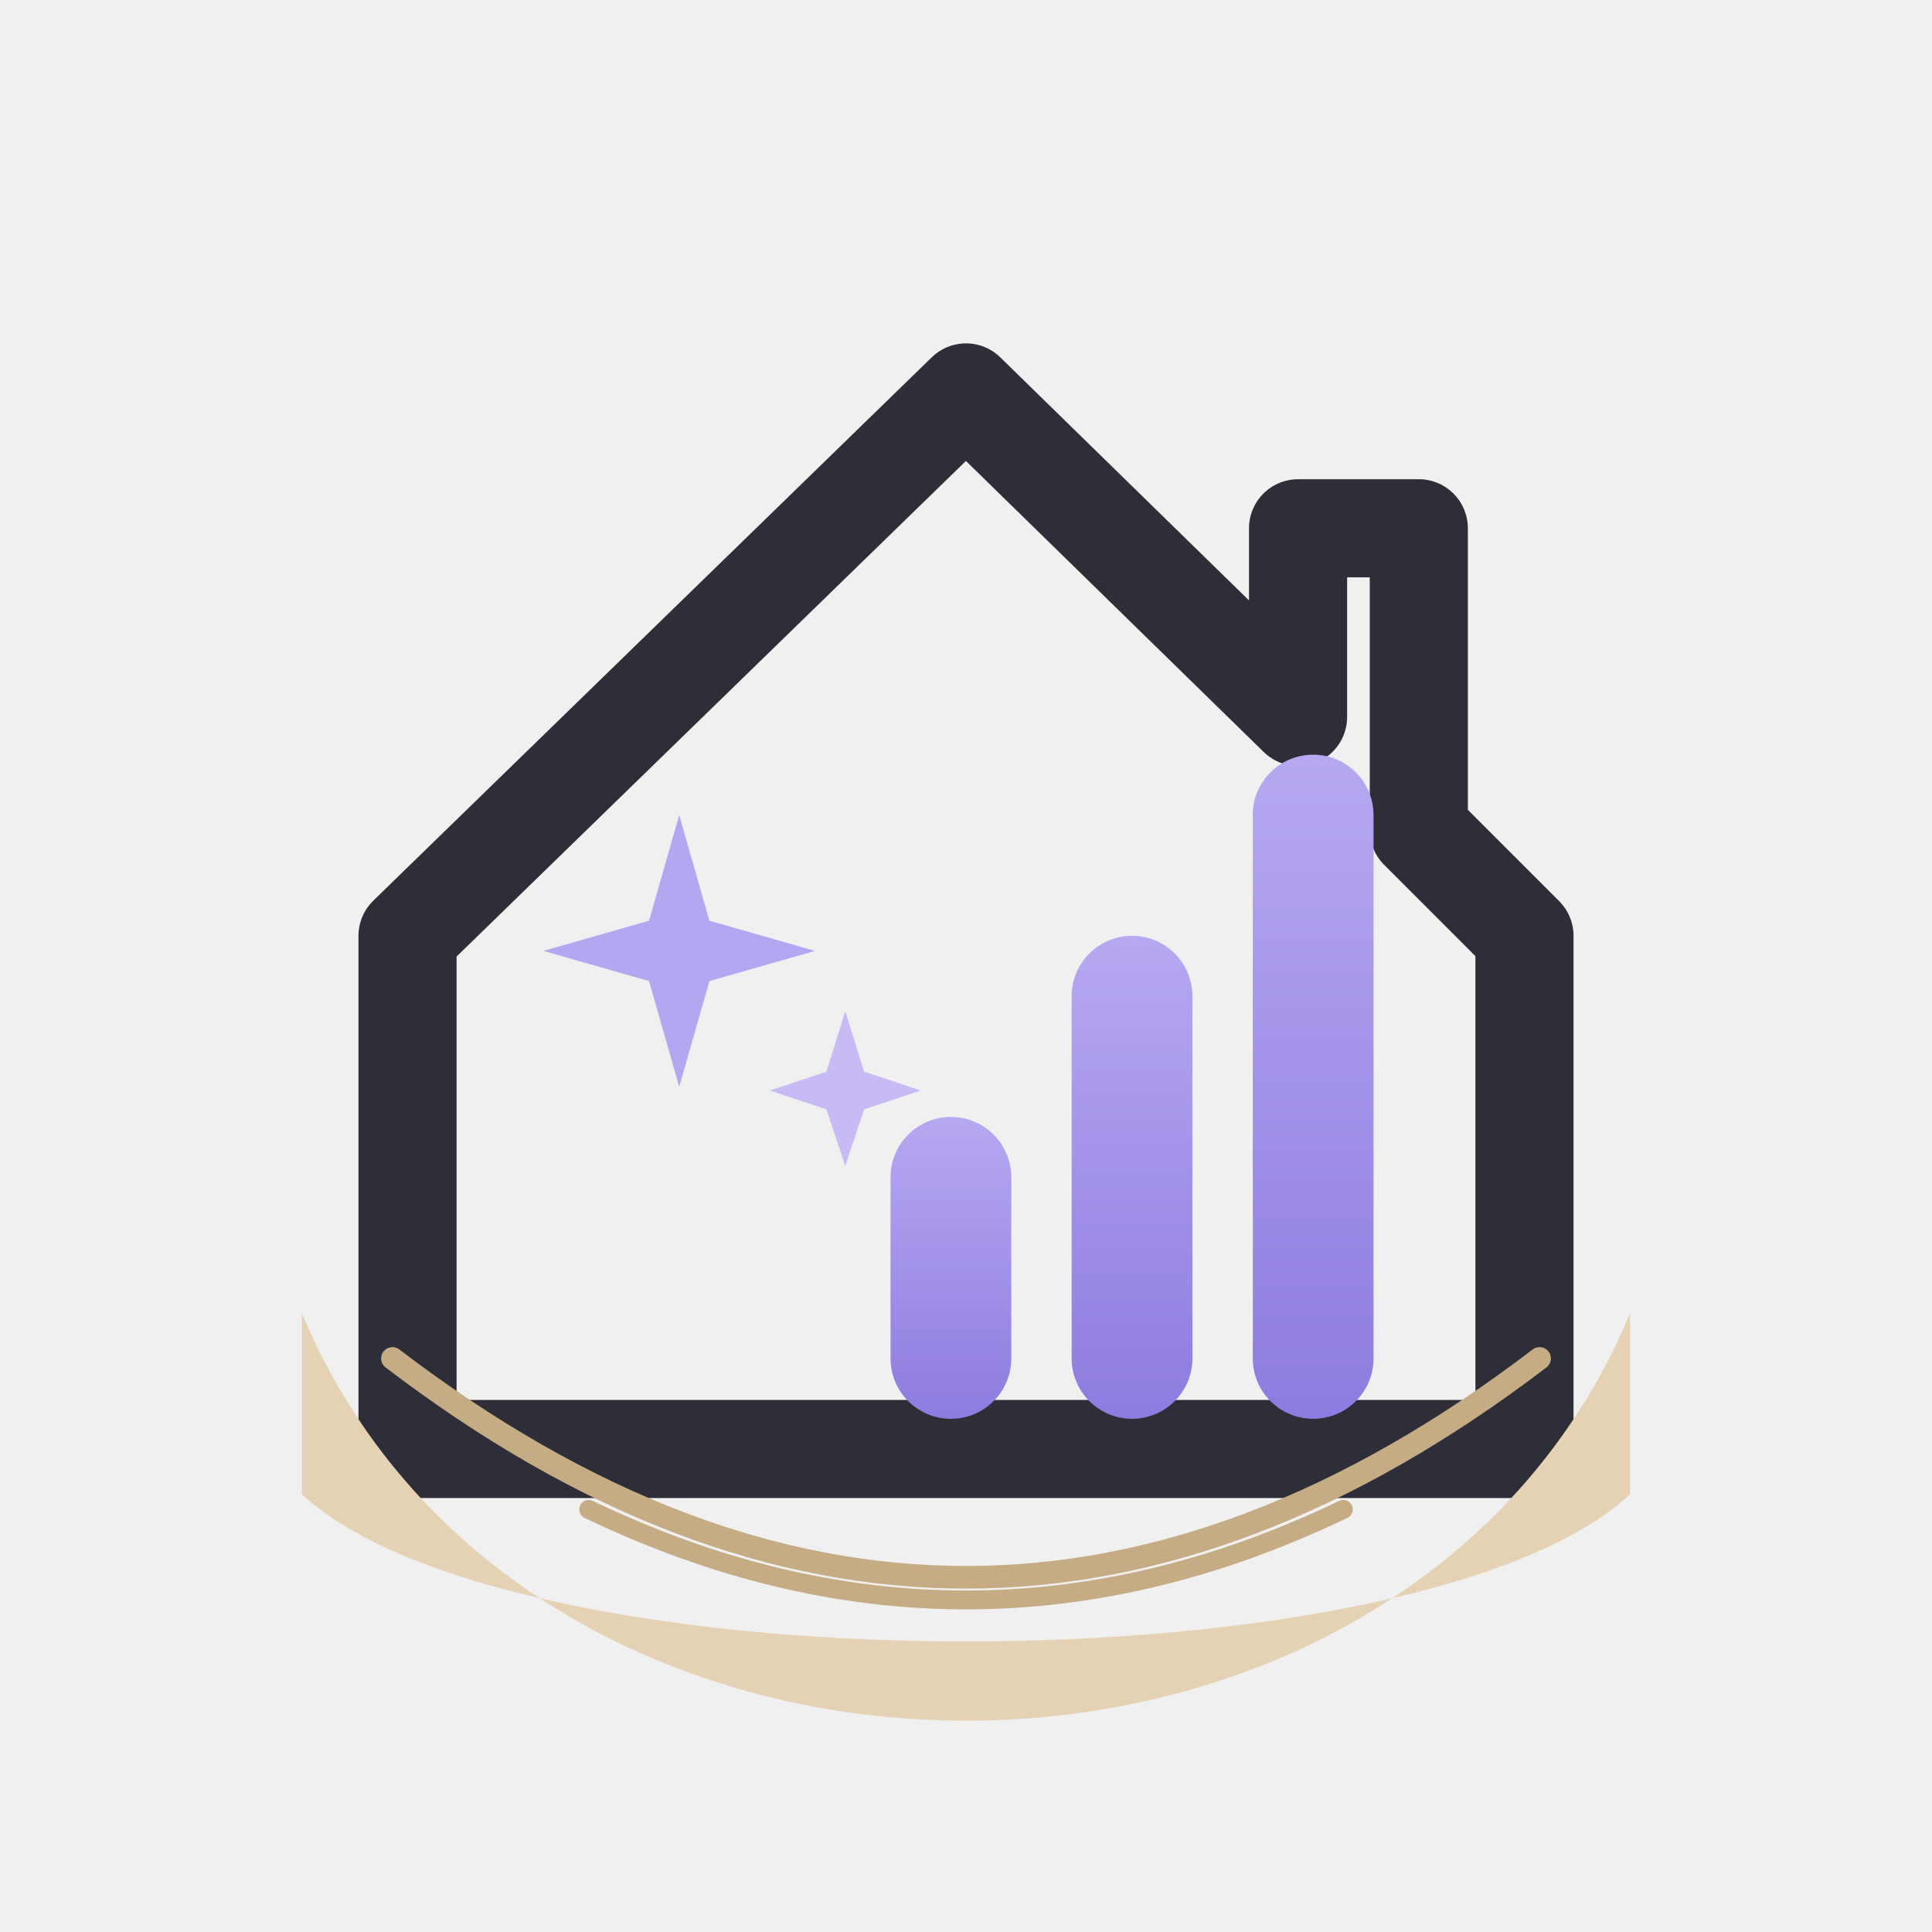
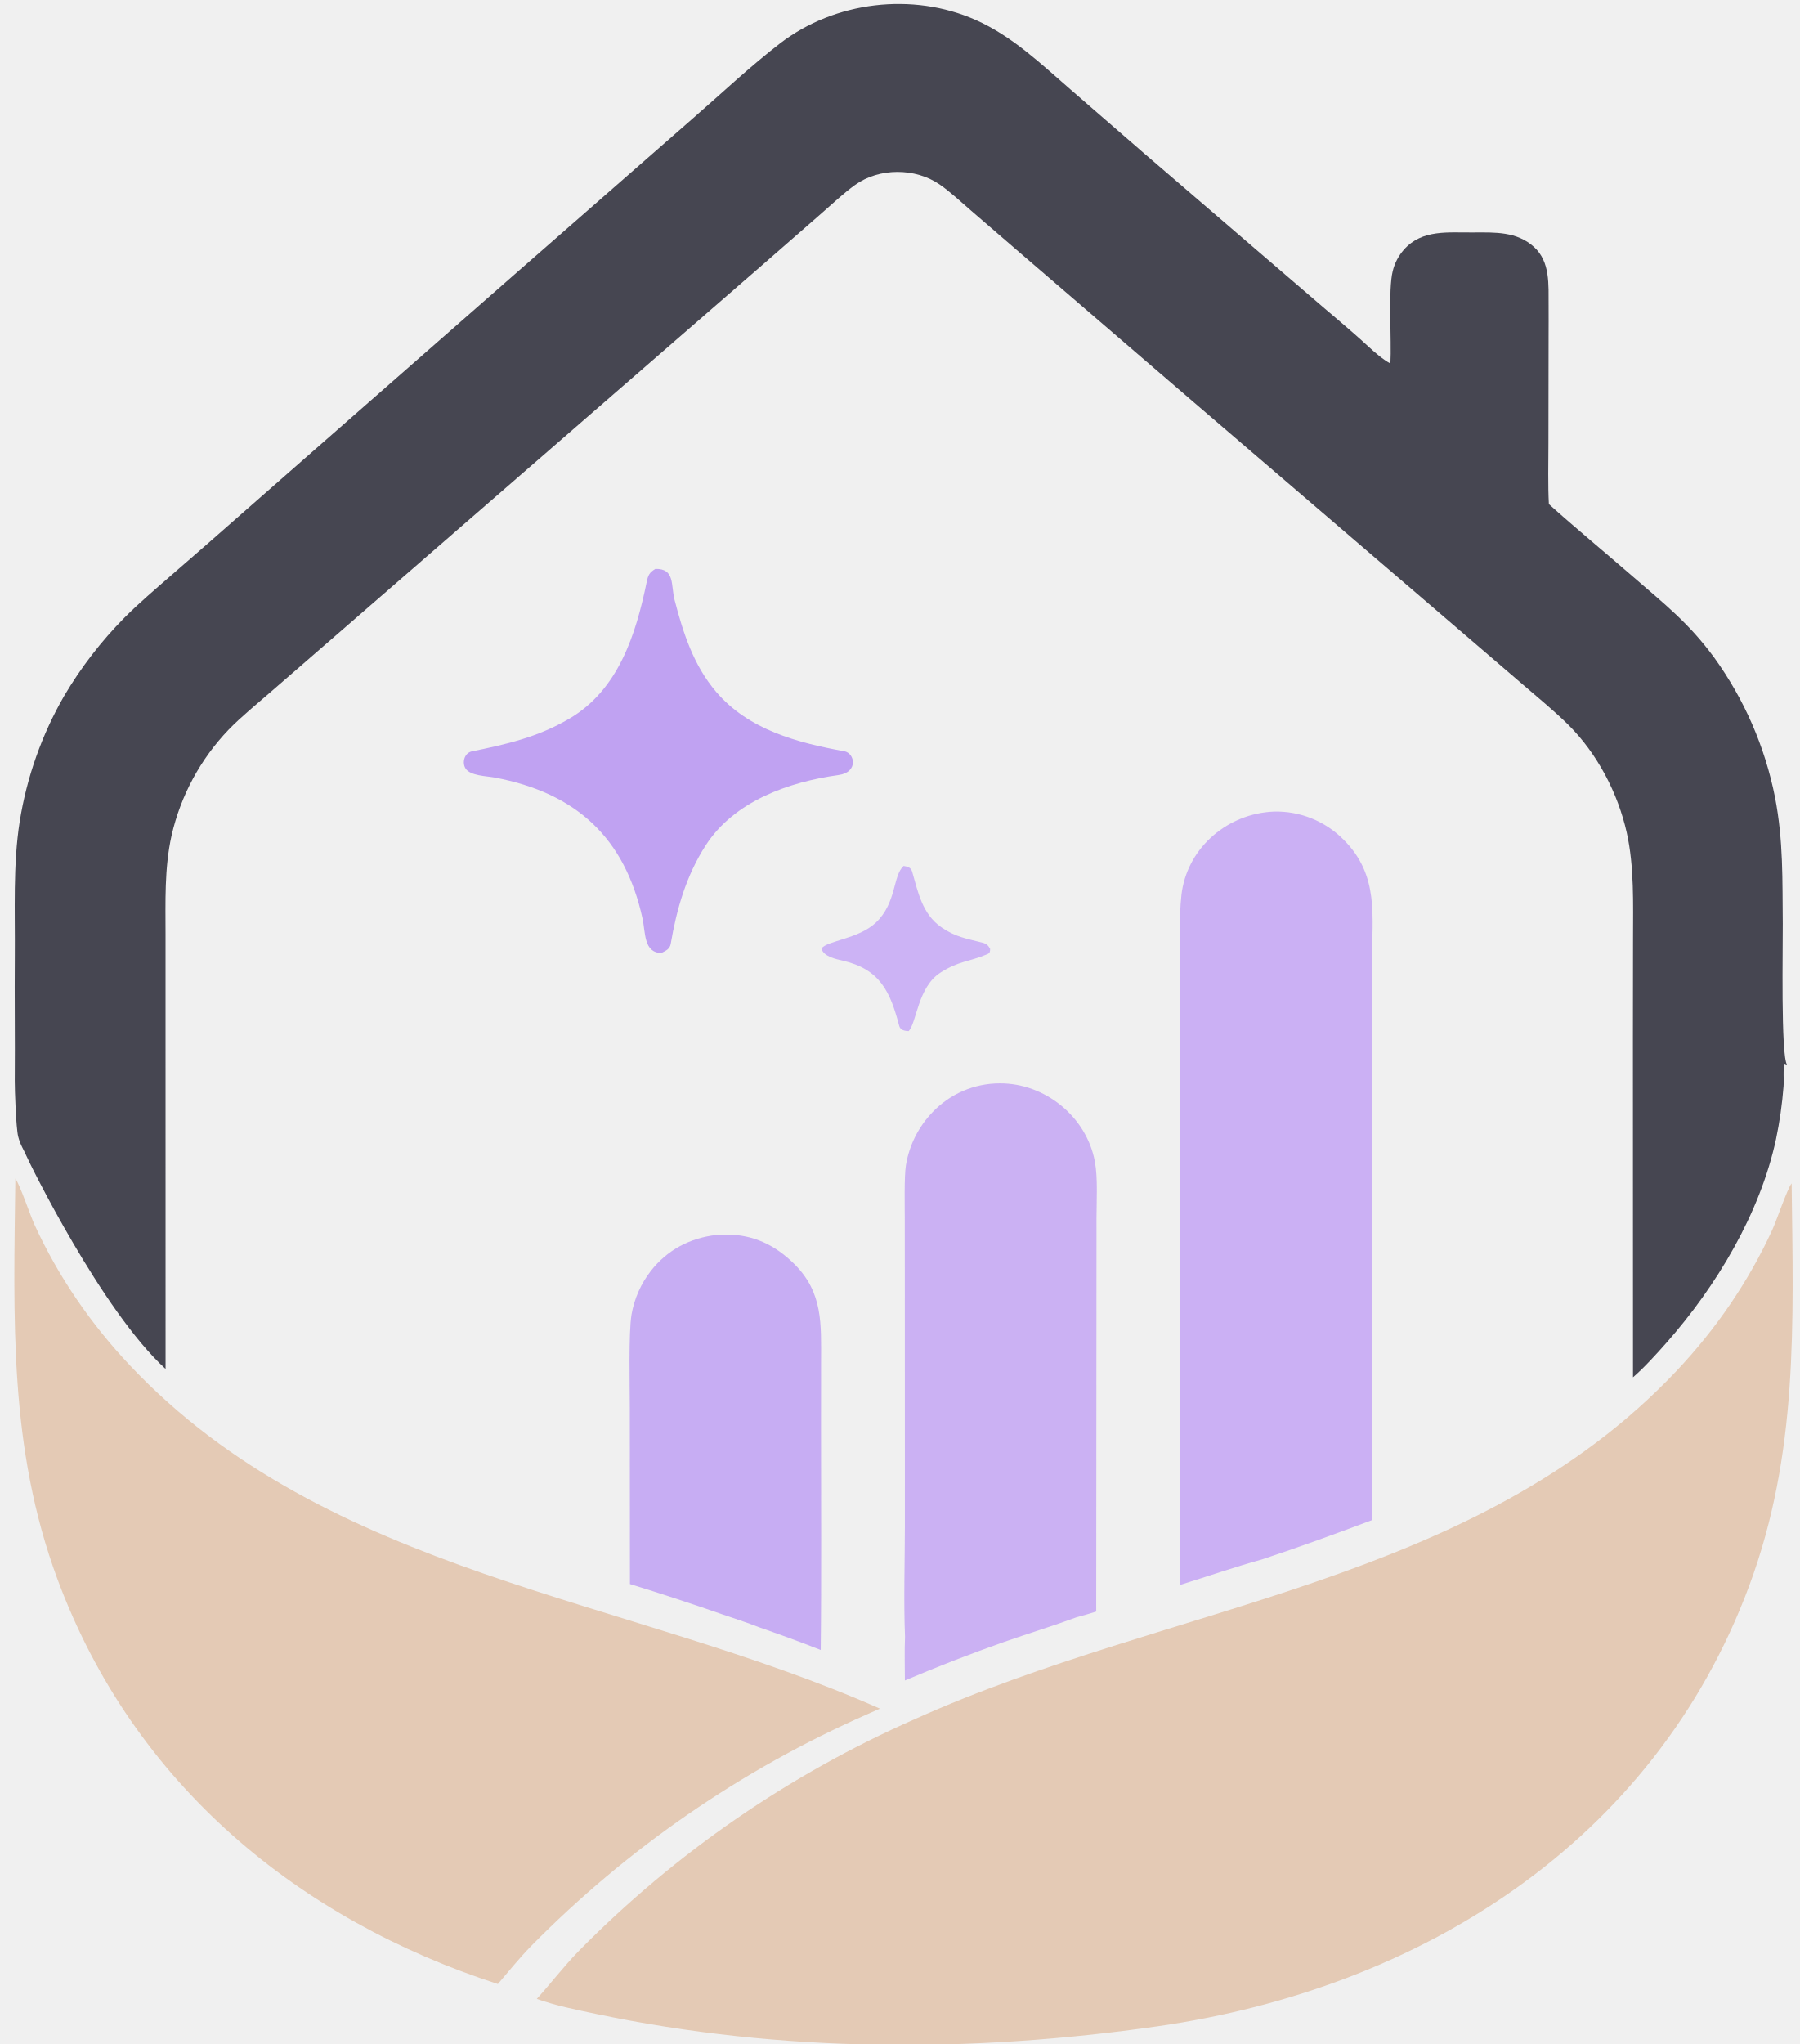
- <svg xmlns="http://www.w3.org/2000/svg" viewBox="0 0 256 256" width="256" height="256">
+ <svg xmlns="http://www.w3.org/2000/svg" width="753" height="855" viewBox="0 0 753 855" fill="none">
+   <g clip-path="url(#clip0_3_2)">
+     <path d="M7.596 475.372C6.692 471.745 6.146 455.743 6.173 452.161C6.307 434.672 6.056 417.035 6.195 399.565C6.339 381.38 5.395 361.607 8.239 343.646C11.183 325.13 17.493 307.309 26.857 291.067C33.895 279.144 42.385 268.14 52.131 258.306C58.078 252.317 65.094 246.372 71.484 240.792C81.527 232.103 91.526 223.364 101.481 214.575L214.273 115.669L290.12 49.31C301.867 39.09 314.12 27.543 326.372 18.13C349.265 0.542 381.798 -3.369 408.209 8.339C423.537 15.136 435.467 26.67 448.085 37.603L478.969 64.4L547.991 123.697C556.189 130.821 564.6 137.642 572.581 145.026C575.273 147.517 578.537 150.31 581.718 152.079C582.273 142.4 580.699 121.211 582.694 113.381C583.5 110.07 585.098 107.004 587.352 104.446C595.02 95.778 606.048 97.368 616.471 97.235C625.508 97.201 634.574 96.787 641.753 103.262C648.682 109.511 647.835 119.214 647.906 127.704C647.943 132.214 647.901 136.709 647.897 141.208L647.835 185.381C647.83 193.33 647.584 203.047 648.022 210.871C659.238 220.959 671.756 231.257 683.151 241.176C696.621 252.898 706.413 260.423 717.207 275.097C729.771 292.5 738.441 312.406 742.623 333.46C746.184 351.758 745.683 368.268 745.879 386.406C745.971 395.028 744.982 441.811 747.699 445.443L746.643 444.934C745.887 447.556 746.443 451.539 746.2 454.482C745.624 461.888 744.573 469.248 743.049 476.521C736.333 507.648 718.13 537.982 697.255 561.624C693.169 566.254 687.864 572.119 683.214 576.127L683.18 433.992L683.231 392.653C683.243 378.105 683.777 362.496 680.601 348.296C676.899 331.727 668.25 315.205 656.187 303.219C650.577 297.644 643.26 291.61 637.195 286.394L605.021 258.783L499.735 168.51L429.06 107.741L406.304 88.122C402.241 84.624 397.572 80.222 393.108 77.146C382.925 70.128 367.81 70.12 357.74 77.355C352.98 80.774 348.08 85.421 343.687 89.249L318.837 110.935L240.906 178.613L143.712 263.014L113.748 289.013C108.053 293.959 100.75 299.933 95.646 305.225C83.841 317.54 75.594 332.825 71.785 349.454C68.722 363.276 69.261 377.14 69.256 391.208L69.257 430.99L69.269 572.632C42.603 548.297 12.229 486.31 11.114 483.655C10 481 8.5 479 7.596 475.372Z" fill="#464651" />
+     <path d="M531.178 339.585C531.875 339.521 532.326 339.484 533.027 339.471C543.938 339.207 554.469 343.468 562.129 351.243C577.101 366.164 574.025 383.044 574.02 402.371L574.004 452.181L574.008 635.869C558.334 641.759 543.85 647.045 527.922 652.322C517.32 655.215 504.485 659.636 493.816 662.938L493.778 464.088L493.762 405.701C493.758 395.882 493.207 384.044 494.288 374.412C496.404 355.546 512.315 341.156 531.178 339.585Z" fill="#CBB0F4" />
+     <path d="M378.643 684.718C378.034 669.501 378.578 653.182 378.587 637.889L378.566 552.661L378.541 510.103C378.54 504.88 378.259 492.097 379.016 487.429C380.386 479.067 384.272 471.323 390.158 465.228C397.475 457.538 407.622 453.183 418.236 453.175C437.078 453.037 454.576 467.023 458.082 485.926C459.338 492.71 458.767 502.279 458.75 509.339L458.729 543.326L458.633 674.114C455.849 674.974 453.223 675.771 450.402 676.506C440.488 680.163 430.003 683.345 419.981 686.856C406.018 691.782 392.212 697.142 378.585 702.937C378.574 697.192 378.391 690.375 378.643 684.718Z" fill="#CBB1F3" />
+     <path d="M299.636 516.59C301.029 516.465 302.426 516.402 303.824 516.415C315.166 516.407 324.33 520.803 332.331 528.735C344.406 540.717 343.533 553.938 343.52 569.531L343.5 596.154C343.477 627.385 343.738 658.993 343.371 690.183C335.069 686.872 325.797 683.553 317.365 680.606C312.878 678.798 306.597 676.815 301.928 675.191C289.217 670.753 276.422 666.553 263.551 662.6L263.496 588.564C263.488 579.993 262.947 557.553 264.204 549.96C265.346 543.271 268.128 536.972 272.301 531.624C279.19 522.815 288.621 517.872 299.636 516.59Z" fill="#C7ADF3" />
+     <path d="M274.196 237.966C282.478 237.809 280.609 244.727 282.234 250.98C285.825 264.807 290.181 278.335 299.635 289.405C313.208 305.296 333.538 310.673 353.249 314.243C357.676 315.053 359.193 323.034 350.86 324.189C330.003 327.08 307.178 335.104 295.258 353.605C287.13 366.221 283.096 380.184 280.608 394.853C280.229 397.053 278.484 397.709 276.697 398.629C269.286 398.547 270.081 390.005 268.833 384.29C261.42 350.357 241.03 331.678 207.006 325.25C203.63 324.612 196.71 324.542 194.762 321.428C193.291 319.075 194.16 315.195 197.207 314.334C211.919 311.334 225.042 308.354 238.244 300.585C258.764 288.509 266.056 265.353 270.577 243.391C271.167 240.522 271.742 239.453 274.196 237.966Z" fill="#C0A2F2" />
+     <path d="M378.058 362.224C379.6 362.477 381.1 362.784 381.61 364.552C384.129 373.309 385.85 382.303 393.817 387.85C399.659 391.917 404.371 392.609 411.025 394.304C412.66 394.721 413.527 395.451 414.261 396.957C414.215 397.868 414.274 398.633 413.072 399.136C405.11 402.47 401.306 401.889 393.589 406.764C383.919 412.873 383.601 427.604 380.19 431.303C378.486 431.291 376.666 430.873 376.207 429.12C372.457 414.762 368.16 405.432 352.569 401.833C349.82 401.199 344.545 400.145 343.689 396.774C345.87 393.466 359.15 392.817 366.441 385.924C375.209 377.635 373.455 366.274 378.058 362.224Z" fill="#CCB3F5" />
+     <path d="M6.418 493C8.292 495.392 12.687 508.5 14.466 512.363C24.437 534.071 38.016 553.829 54.402 571.191C137.317 659.033 261.98 667.802 368.141 714.708C366.332 715.497 364.528 716.296 362.729 717.107C310.2 740.244 262.525 773.121 222.222 814.001C217.004 819.356 212.811 824.646 208.292 829.914C125.374 803.071 56.056 746.799 24.08 660.665C3.601 605.5 5.716 551.766 6.418 493Z" fill="#E4CAB5" />
+     <path d="M224.582 836.128C230.65 829.465 235.612 822.785 242.223 816.001C282.525 775.121 330.2 742.244 382.73 719.108C490.122 670.659 617.176 662.631 701.375 573.495C717.838 556.065 731.479 536.23 741.496 514.438C743.283 510.56 747.699 497.401 749.582 495C750.287 553.994 752.412 607.937 731.838 663.316C691.971 770.625 594.327 831.769 484.496 847.566C406.609 858.767 326.96 858.692 249.54 842.456C241.692 840.812 232.03 838.862 224.582 836.128Z" fill="#E4CAB5" />
+   </g>
  <defs>
-     <linearGradient id="logo-bar" x1="0" y1="0" x2="0" y2="1">
-       <stop offset="0" stop-color="#B7A8F1" />
-       <stop offset="1" stop-color="#8E7BE0" />
-     </linearGradient>
+     <clipPath id="clip0_3_2">
+       <rect width="753" height="855" fill="white" />
+     </clipPath>
  </defs>
-   <path d="M128 52 L172 95 L172 70 L188 70 L188 110 L202 124 L202 192 L54 192 L54 124 Z" fill="none" stroke="#2D2E37" stroke-width="13" stroke-linejoin="round" stroke-linecap="round" />
-   <rect x="118" y="148" width="16" height="40" rx="8" fill="url(#logo-bar)" />
-   <rect x="142" y="124" width="16" height="64" rx="8" fill="url(#logo-bar)" />
-   <rect x="166" y="100" width="16" height="88" rx="8" fill="url(#logo-bar)" />
-   <path d="M90 108 L94 122 L108 126 L94 130 L90 144 L86 130 L72 126 L86 122 Z" fill="#B5A6F2" />
-   <path d="M112 134 L114.5 142 L122 144.5 L114.5 147 L112 154.5 L109.5 147 L102 144.5 L109.5 142 Z" fill="#C8BBF5" />
-   <path d="M40 174 C 70 246 186 246 216 174 L 216 198 C 188 224 68 224 40 198 Z" fill="#E5D2B4" />
-   <path d="M52 180 Q 128 238 204 180" fill="none" stroke="#C5AC85" stroke-width="3" stroke-linecap="round" />
-   <path d="M78 200 Q 128 224 178 200" fill="none" stroke="#C5AC85" stroke-width="2.5" stroke-linecap="round" />
</svg>
